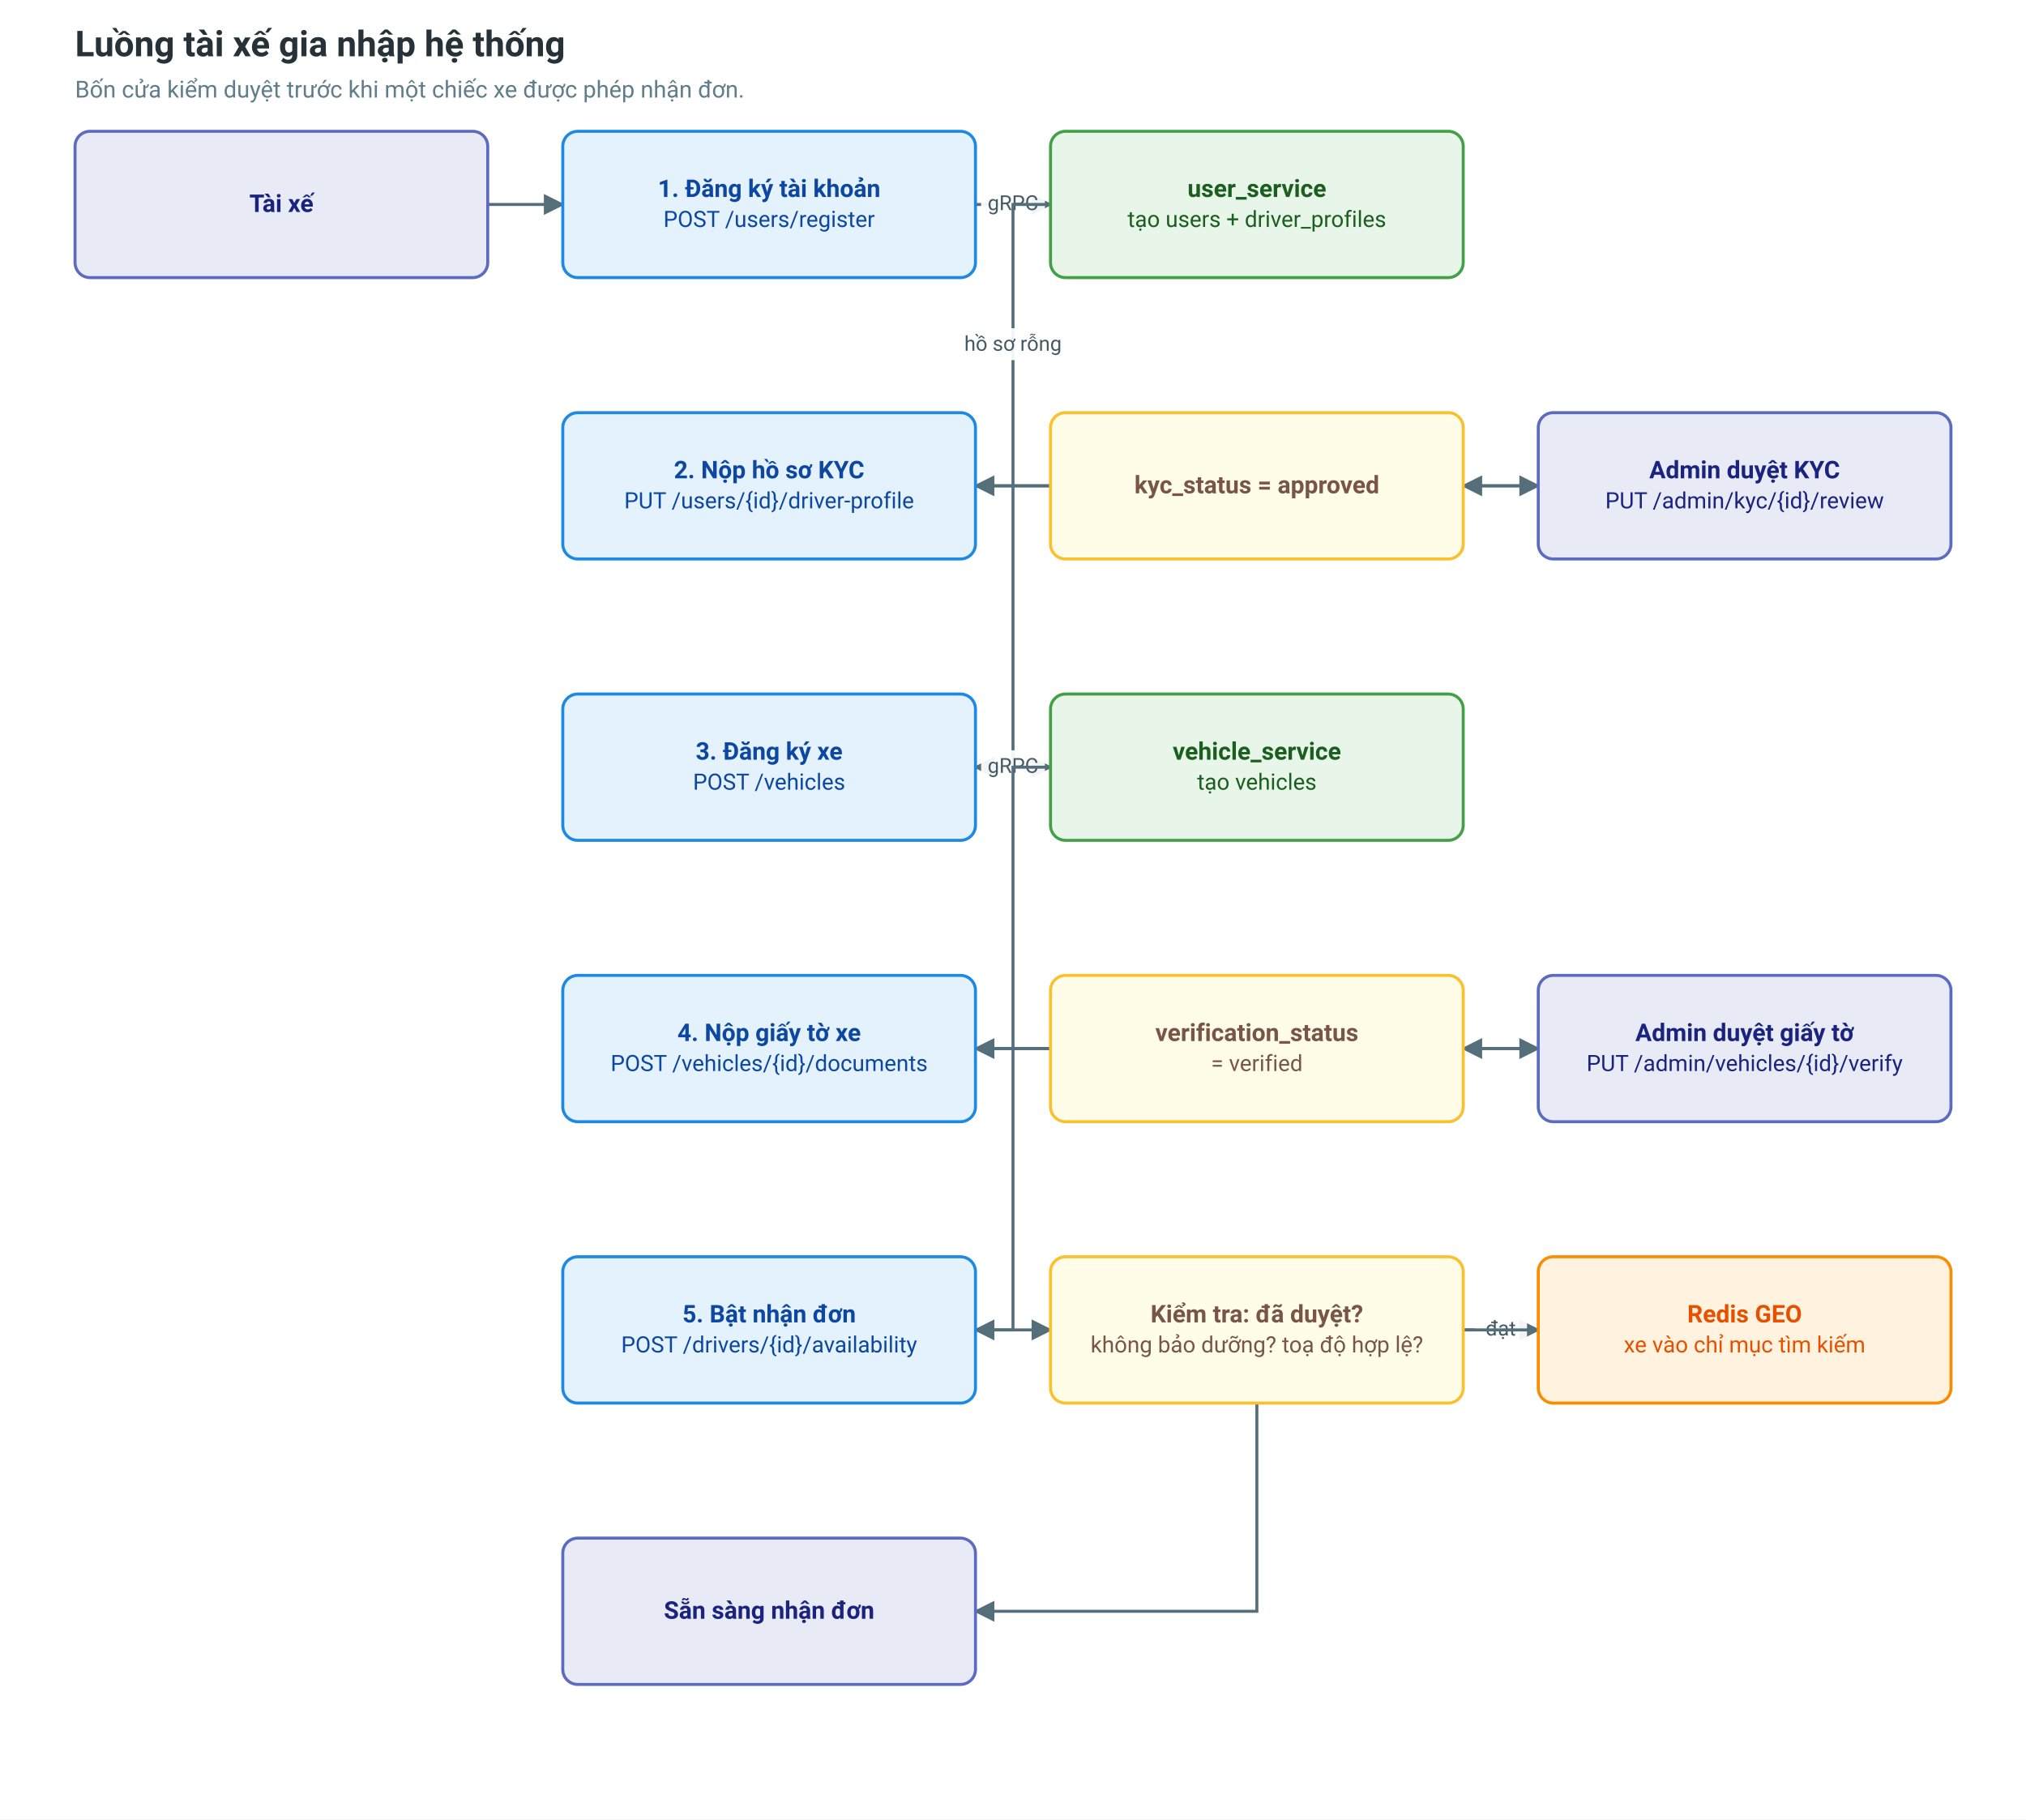
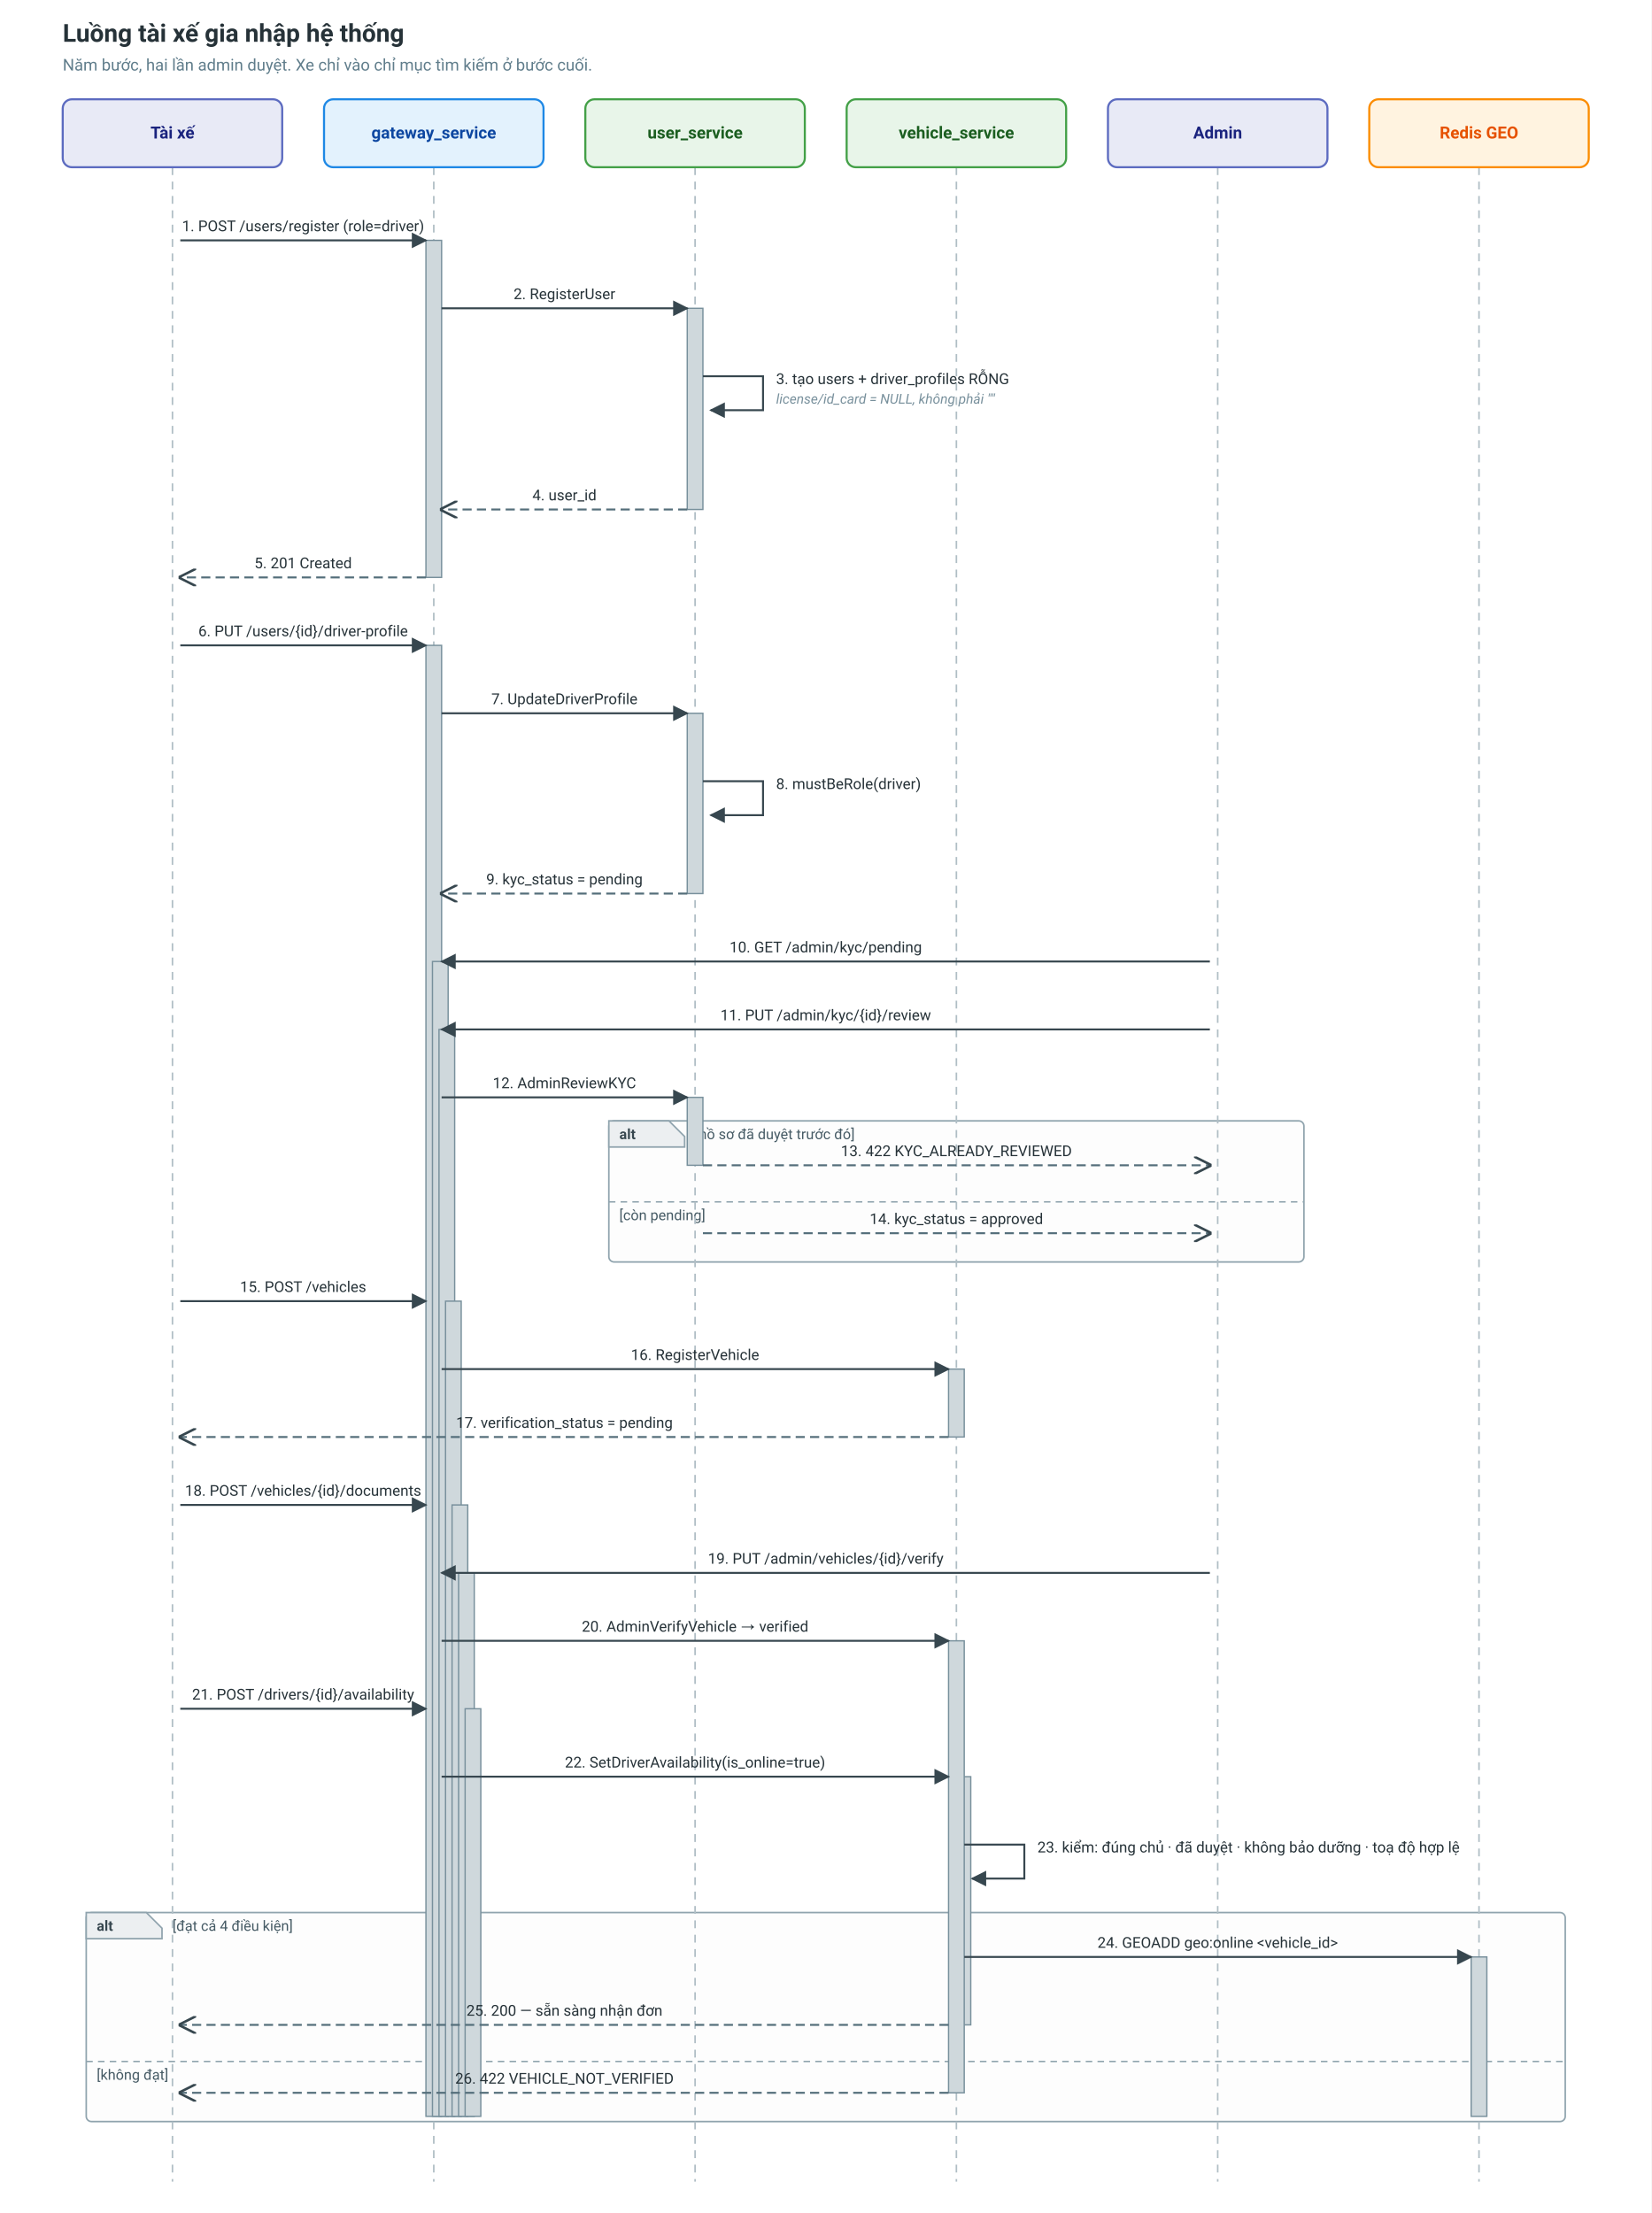
- <svg xmlns="http://www.w3.org/2000/svg" width="1080" height="970" viewBox="0 0 1080 970" font-family="Segoe UI, Roboto, Helvetica, Arial, sans-serif">
-   <rect width="1080" height="970" fill="#FFFFFF" />
+ <svg xmlns="http://www.w3.org/2000/svg" width="1264" height="1694" viewBox="0 0 1264 1694" font-family="Segoe UI, Roboto, Helvetica, Arial, sans-serif">
+   <rect width="1264" height="1694" fill="#FFFFFF" />
  <defs>
-     <marker id="arrow" viewBox="0 0 10 10" refX="9" refY="5" markerWidth="7" markerHeight="7" orient="auto-start-reverse">
-       <path d="M 0 0 L 10 5 L 0 10 z" fill="#546E7A" />
+     <marker id="solid" viewBox="0 0 10 10" refX="9" refY="5" markerWidth="8" markerHeight="8" orient="auto-start-reverse">
+       <path d="M 0 0 L 10 5 L 0 10 z" fill="#37474F" />
+     </marker>
+     <marker id="open" viewBox="0 0 10 10" refX="9" refY="5" markerWidth="9" markerHeight="9" orient="auto-start-reverse">
+       <path d="M 0 0 L 10 5 L 0 10" fill="none" stroke="#37474F" stroke-width="1.4" />
    </marker>
  </defs>
-   <text x="40" y="30" font-size="19" font-weight="600" fill="#263238">Luồng tài xế gia nhập hệ thống</text>
-   <text x="40" y="52" font-size="12.5" fill="#607D8B">Bốn cửa kiểm duyệt trước khi một chiếc xe được phép nhận đơn.</text>
-   <polyline points="260,109 300,109" fill="none" stroke="#546E7A" stroke-width="1.6" marker-end="url(#arrow)" />
-   <polyline points="520,109 560,109" fill="none" stroke="#546E7A" stroke-width="1.6" marker-end="url(#arrow)" />
-   <rect x="523" y="100" width="34" height="17" rx="3" fill="#FFFFFF" opacity="0.92" />
-   <text x="540" y="112" font-size="11" fill="#455A64" text-anchor="middle">gRPC</text>
-   <polyline points="560,109 540,109 540,259 520,259" fill="none" stroke="#546E7A" stroke-width="1.6" marker-end="url(#arrow)" />
-   <rect x="505" y="175" width="70" height="17" rx="3" fill="#FFFFFF" opacity="0.92" />
-   <text x="540" y="187" font-size="11" fill="#455A64" text-anchor="middle">hồ sơ rỗng</text>
-   <polyline points="520,259 820,259" fill="none" stroke="#546E7A" stroke-width="1.6" marker-end="url(#arrow)" />
-   <rect x="611" y="250" width="118" height="17" rx="3" fill="#FFFFFF" opacity="0.92" />
-   <text x="670" y="262" font-size="11" fill="#455A64" text-anchor="middle">vào hàng đợi duyệt</text>
-   <polyline points="820,259 780,259" fill="none" stroke="#546E7A" stroke-width="1.6" marker-end="url(#arrow)" />
-   <polyline points="560,259 540,259 540,409 520,409" fill="none" stroke="#546E7A" stroke-width="1.6" marker-end="url(#arrow)" />
-   <polyline points="520,409 560,409" fill="none" stroke="#546E7A" stroke-width="1.6" marker-end="url(#arrow)" />
-   <rect x="523" y="400" width="34" height="17" rx="3" fill="#FFFFFF" opacity="0.92" />
-   <text x="540" y="412" font-size="11" fill="#455A64" text-anchor="middle">gRPC</text>
-   <polyline points="560,409 540,409 540,559 520,559" fill="none" stroke="#546E7A" stroke-width="1.6" marker-end="url(#arrow)" />
-   <polyline points="520,559 820,559" fill="none" stroke="#546E7A" stroke-width="1.6" marker-end="url(#arrow)" />
-   <rect x="611" y="550" width="118" height="17" rx="3" fill="#FFFFFF" opacity="0.92" />
-   <text x="670" y="562" font-size="11" fill="#455A64" text-anchor="middle">vào hàng đợi duyệt</text>
-   <polyline points="820,559 780,559" fill="none" stroke="#546E7A" stroke-width="1.6" marker-end="url(#arrow)" />
-   <polyline points="560,559 540,559 540,709 520,709" fill="none" stroke="#546E7A" stroke-width="1.6" marker-end="url(#arrow)" />
-   <polyline points="520,709 560,709" fill="none" stroke="#546E7A" stroke-width="1.6" marker-end="url(#arrow)" />
-   <polyline points="780,709 820,709" fill="none" stroke="#546E7A" stroke-width="1.6" marker-end="url(#arrow)" />
-   <rect x="786" y="700" width="28" height="17" rx="3" fill="#FFFFFF" opacity="0.92" />
-   <text x="800" y="712" font-size="11" fill="#455A64" text-anchor="middle">đạt</text>
-   <polyline points="820,709 670,709 670,859 520,859" fill="none" stroke="#546E7A" stroke-width="1.6" marker-end="url(#arrow)" />
-   <rect x="40" y="70" width="220" height="78" rx="8" fill="#E8EAF6" stroke="#5C6BC0" stroke-width="1.6" />
-   <text x="150" y="113" font-size="13.0" font-weight="600" fill="#1A237E" text-anchor="middle">Tài xế</text>
-   <rect x="300" y="70" width="220" height="78" rx="8" fill="#E3F2FD" stroke="#1E88E5" stroke-width="1.6" />
-   <text x="410" y="105" font-size="13.0" font-weight="600" fill="#0D47A1" text-anchor="middle">1. Đăng ký tài khoản</text>
-   <text x="410" y="121" font-size="12.0" font-weight="400" fill="#0D47A1" text-anchor="middle">POST /users/register</text>
-   <rect x="560" y="70" width="220" height="78" rx="8" fill="#E8F5E9" stroke="#43A047" stroke-width="1.6" />
-   <text x="670" y="105" font-size="13.0" font-weight="600" fill="#1B5E20" text-anchor="middle">user_service</text>
-   <text x="670" y="121" font-size="12.0" font-weight="400" fill="#1B5E20" text-anchor="middle">tạo users + driver_profiles</text>
-   <rect x="300" y="220" width="220" height="78" rx="8" fill="#E3F2FD" stroke="#1E88E5" stroke-width="1.6" />
-   <text x="410" y="255" font-size="13.0" font-weight="600" fill="#0D47A1" text-anchor="middle">2. Nộp hồ sơ KYC</text>
-   <text x="410" y="271" font-size="12.0" font-weight="400" fill="#0D47A1" text-anchor="middle">PUT /users/{id}/driver-profile</text>
-   <rect x="820" y="220" width="220" height="78" rx="8" fill="#E8EAF6" stroke="#5C6BC0" stroke-width="1.6" />
-   <text x="930" y="255" font-size="13.0" font-weight="600" fill="#1A237E" text-anchor="middle">Admin duyệt KYC</text>
-   <text x="930" y="271" font-size="12.0" font-weight="400" fill="#1A237E" text-anchor="middle">PUT /admin/kyc/{id}/review</text>
-   <rect x="560" y="220" width="220" height="78" rx="8" fill="#FFFDE7" stroke="#FBC02D" stroke-width="1.6" />
-   <text x="670" y="263" font-size="13.0" font-weight="600" fill="#795548" text-anchor="middle">kyc_status = approved</text>
-   <rect x="300" y="370" width="220" height="78" rx="8" fill="#E3F2FD" stroke="#1E88E5" stroke-width="1.6" />
-   <text x="410" y="405" font-size="13.0" font-weight="600" fill="#0D47A1" text-anchor="middle">3. Đăng ký xe</text>
-   <text x="410" y="421" font-size="12.0" font-weight="400" fill="#0D47A1" text-anchor="middle">POST /vehicles</text>
-   <rect x="560" y="370" width="220" height="78" rx="8" fill="#E8F5E9" stroke="#43A047" stroke-width="1.6" />
-   <text x="670" y="405" font-size="13.0" font-weight="600" fill="#1B5E20" text-anchor="middle">vehicle_service</text>
-   <text x="670" y="421" font-size="12.0" font-weight="400" fill="#1B5E20" text-anchor="middle">tạo vehicles</text>
-   <rect x="300" y="520" width="220" height="78" rx="8" fill="#E3F2FD" stroke="#1E88E5" stroke-width="1.6" />
-   <text x="410" y="555" font-size="13.0" font-weight="600" fill="#0D47A1" text-anchor="middle">4. Nộp giấy tờ xe</text>
-   <text x="410" y="571" font-size="12.0" font-weight="400" fill="#0D47A1" text-anchor="middle">POST /vehicles/{id}/documents</text>
-   <rect x="820" y="520" width="220" height="78" rx="8" fill="#E8EAF6" stroke="#5C6BC0" stroke-width="1.6" />
-   <text x="930" y="555" font-size="13.0" font-weight="600" fill="#1A237E" text-anchor="middle">Admin duyệt giấy tờ</text>
-   <text x="930" y="571" font-size="12.0" font-weight="400" fill="#1A237E" text-anchor="middle">PUT /admin/vehicles/{id}/verify</text>
-   <rect x="560" y="520" width="220" height="78" rx="8" fill="#FFFDE7" stroke="#FBC02D" stroke-width="1.6" />
-   <text x="670" y="555" font-size="13.0" font-weight="600" fill="#795548" text-anchor="middle">verification_status</text>
-   <text x="670" y="571" font-size="12.0" font-weight="400" fill="#795548" text-anchor="middle">= verified</text>
-   <rect x="300" y="670" width="220" height="78" rx="8" fill="#E3F2FD" stroke="#1E88E5" stroke-width="1.6" />
-   <text x="410" y="705" font-size="13.0" font-weight="600" fill="#0D47A1" text-anchor="middle">5. Bật nhận đơn</text>
-   <text x="410" y="721" font-size="12.0" font-weight="400" fill="#0D47A1" text-anchor="middle">POST /drivers/{id}/availability</text>
-   <rect x="560" y="670" width="220" height="78" rx="8" fill="#FFFDE7" stroke="#FBC02D" stroke-width="1.6" />
-   <text x="670" y="705" font-size="13.0" font-weight="600" fill="#795548" text-anchor="middle">Kiểm tra: đã duyệt?</text>
-   <text x="670" y="721" font-size="12.0" font-weight="400" fill="#795548" text-anchor="middle">không bảo dưỡng? toạ độ hợp lệ?</text>
-   <rect x="820" y="670" width="220" height="78" rx="8" fill="#FFF3E0" stroke="#FB8C00" stroke-width="1.6" />
-   <text x="930" y="705" font-size="13.0" font-weight="600" fill="#E65100" text-anchor="middle">Redis GEO</text>
-   <text x="930" y="721" font-size="12.0" font-weight="400" fill="#E65100" text-anchor="middle">xe vào chỉ mục tìm kiếm</text>
-   <rect x="300" y="820" width="220" height="78" rx="8" fill="#E8EAF6" stroke="#5C6BC0" stroke-width="1.6" />
-   <text x="410" y="863" font-size="13.0" font-weight="600" fill="#1A237E" text-anchor="middle">Sẵn sàng nhận đơn</text>
+   <text x="48" y="32" font-size="19" font-weight="600" fill="#263238">Luồng tài xế gia nhập hệ thống</text>
+   <text x="48" y="54" font-size="12.5" fill="#607D8B">Năm bước, hai lần admin duyệt. Xe chỉ vào chỉ mục tìm kiếm ở bước cuối.</text>
+   <rect x="466" y="858" width="532" height="108" rx="4" fill="#FAFAFA" fill-opacity="0.55" stroke="#90A4AE" stroke-width="1.2" />
+   <path d="M 466 858 h 46 l 12 12 v 8 h -58 z" fill="#ECEFF1" stroke="#90A4AE" stroke-width="1.2" />
+   <text x="474" y="872" font-size="11" font-weight="700" fill="#37474F">alt</text>
+   <text x="532" y="872" font-size="11" fill="#455A64">[hồ sơ đã duyệt trước đó]</text>
+   <line x1="466" y1="920" x2="998" y2="920" stroke="#90A4AE" stroke-width="1.1" stroke-dasharray="5 4" />
+   <text x="474" y="934" font-size="11" fill="#455A64">[còn pending]</text>
+   <rect x="66" y="1464" width="1132" height="160" rx="4" fill="#FAFAFA" fill-opacity="0.55" stroke="#90A4AE" stroke-width="1.2" />
+   <path d="M 66 1464 h 46 l 12 12 v 8 h -58 z" fill="#ECEFF1" stroke="#90A4AE" stroke-width="1.2" />
+   <text x="74" y="1478" font-size="11" font-weight="700" fill="#37474F">alt</text>
+   <text x="132" y="1478" font-size="11" fill="#455A64">[đạt cả 4 điều kiện]</text>
+   <line x1="66" y1="1578" x2="1198" y2="1578" stroke="#90A4AE" stroke-width="1.1" stroke-dasharray="5 4" />
+   <text x="74" y="1592" font-size="11" fill="#455A64">[không đạt]</text>
+   <line x1="132" y1="128" x2="132" y2="1670" stroke="#B0BEC5" stroke-width="1.2" stroke-dasharray="6 5" />
+   <line x1="332" y1="128" x2="332" y2="1670" stroke="#B0BEC5" stroke-width="1.2" stroke-dasharray="6 5" />
+   <line x1="532" y1="128" x2="532" y2="1670" stroke="#B0BEC5" stroke-width="1.2" stroke-dasharray="6 5" />
+   <line x1="732" y1="128" x2="732" y2="1670" stroke="#B0BEC5" stroke-width="1.2" stroke-dasharray="6 5" />
+   <line x1="932" y1="128" x2="932" y2="1670" stroke="#B0BEC5" stroke-width="1.2" stroke-dasharray="6 5" />
+   <line x1="1132" y1="128" x2="1132" y2="1670" stroke="#B0BEC5" stroke-width="1.2" stroke-dasharray="6 5" />
+   <rect x="526" y="236" width="12" height="154" fill="#CFD8DC" stroke="#78909C" stroke-width="1" />
+   <rect x="326" y="184" width="12" height="258" fill="#CFD8DC" stroke="#78909C" stroke-width="1" />
+   <rect x="526" y="546" width="12" height="138" fill="#CFD8DC" stroke="#78909C" stroke-width="1" />
+   <rect x="526" y="840" width="12" height="52" fill="#CFD8DC" stroke="#78909C" stroke-width="1" />
+   <rect x="726" y="1048" width="12" height="52" fill="#CFD8DC" stroke="#78909C" stroke-width="1" />
+   <rect x="731" y="1360" width="12" height="190" fill="#CFD8DC" stroke="#78909C" stroke-width="1" />
+   <rect x="726" y="1256" width="12" height="346" fill="#CFD8DC" stroke="#78909C" stroke-width="1" />
+   <rect x="326" y="494" width="12" height="1126" fill="#CFD8DC" stroke="#78909C" stroke-width="1" />
+   <rect x="331" y="736" width="12" height="884" fill="#CFD8DC" stroke="#78909C" stroke-width="1" />
+   <rect x="336" y="788" width="12" height="832" fill="#CFD8DC" stroke="#78909C" stroke-width="1" />
+   <rect x="341" y="996" width="12" height="624" fill="#CFD8DC" stroke="#78909C" stroke-width="1" />
+   <rect x="346" y="1152" width="12" height="468" fill="#CFD8DC" stroke="#78909C" stroke-width="1" />
+   <rect x="351" y="1204" width="12" height="416" fill="#CFD8DC" stroke="#78909C" stroke-width="1" />
+   <rect x="356" y="1308" width="12" height="312" fill="#CFD8DC" stroke="#78909C" stroke-width="1" />
+   <rect x="1126" y="1498" width="12" height="122" fill="#CFD8DC" stroke="#78909C" stroke-width="1" />
+   <line x1="138" y1="184" x2="326" y2="184" stroke="#37474F" stroke-width="1.5" marker-end="url(#solid)" />
+   <text x="232" y="177" font-size="11.5" fill="#263238" text-anchor="middle">1. POST /users/register (role=driver)</text>
+   <line x1="338" y1="236" x2="526" y2="236" stroke="#37474F" stroke-width="1.5" marker-end="url(#solid)" />
+   <text x="432" y="229" font-size="11.5" fill="#263238" text-anchor="middle">2. RegisterUser</text>
+   <polyline points="538,288 584,288 584,314 544,314" fill="none" stroke="#37474F" stroke-width="1.5" marker-end="url(#solid)" />
+   <text x="594" y="294" font-size="11.5" fill="#263238">3. tạo users + driver_profiles RỖNG</text>
+   <text x="594" y="309" font-size="10.5" font-style="italic" fill="#78909C">license/id_card = NULL, không phải ""</text>
+   <line x1="526" y1="390" x2="338" y2="390" stroke="#546E7A" stroke-width="1.5" stroke-dasharray="7 4" marker-end="url(#open)" />
+   <text x="432" y="383" font-size="11.5" fill="#263238" text-anchor="middle">4. user_id</text>
+   <line x1="326" y1="442" x2="138" y2="442" stroke="#546E7A" stroke-width="1.5" stroke-dasharray="7 4" marker-end="url(#open)" />
+   <text x="232" y="435" font-size="11.5" fill="#263238" text-anchor="middle">5. 201 Created</text>
+   <line x1="138" y1="494" x2="326" y2="494" stroke="#37474F" stroke-width="1.5" marker-end="url(#solid)" />
+   <text x="232" y="487" font-size="11.5" fill="#263238" text-anchor="middle">6. PUT /users/{id}/driver-profile</text>
+   <line x1="338" y1="546" x2="526" y2="546" stroke="#37474F" stroke-width="1.5" marker-end="url(#solid)" />
+   <text x="432" y="539" font-size="11.5" fill="#263238" text-anchor="middle">7. UpdateDriverProfile</text>
+   <polyline points="538,598 584,598 584,624 544,624" fill="none" stroke="#37474F" stroke-width="1.5" marker-end="url(#solid)" />
+   <text x="594" y="604" font-size="11.5" fill="#263238">8. mustBeRole(driver)</text>
+   <line x1="526" y1="684" x2="338" y2="684" stroke="#546E7A" stroke-width="1.5" stroke-dasharray="7 4" marker-end="url(#open)" />
+   <text x="432" y="677" font-size="11.5" fill="#263238" text-anchor="middle">9. kyc_status = pending</text>
+   <line x1="926" y1="736" x2="338" y2="736" stroke="#37474F" stroke-width="1.5" marker-end="url(#solid)" />
+   <text x="632" y="729" font-size="11.5" fill="#263238" text-anchor="middle">10. GET /admin/kyc/pending</text>
+   <line x1="926" y1="788" x2="338" y2="788" stroke="#37474F" stroke-width="1.5" marker-end="url(#solid)" />
+   <text x="632" y="781" font-size="11.5" fill="#263238" text-anchor="middle">11. PUT /admin/kyc/{id}/review</text>
+   <line x1="338" y1="840" x2="526" y2="840" stroke="#37474F" stroke-width="1.5" marker-end="url(#solid)" />
+   <text x="432" y="833" font-size="11.5" fill="#263238" text-anchor="middle">12. AdminReviewKYC</text>
+   <line x1="538" y1="892" x2="926" y2="892" stroke="#546E7A" stroke-width="1.5" stroke-dasharray="7 4" marker-end="url(#open)" />
+   <text x="732" y="885" font-size="11.5" fill="#263238" text-anchor="middle">13. 422 KYC_ALREADY_REVIEWED</text>
+   <line x1="538" y1="944" x2="926" y2="944" stroke="#546E7A" stroke-width="1.5" stroke-dasharray="7 4" marker-end="url(#open)" />
+   <text x="732" y="937" font-size="11.5" fill="#263238" text-anchor="middle">14. kyc_status = approved</text>
+   <line x1="138" y1="996" x2="326" y2="996" stroke="#37474F" stroke-width="1.5" marker-end="url(#solid)" />
+   <text x="232" y="989" font-size="11.5" fill="#263238" text-anchor="middle">15. POST /vehicles</text>
+   <line x1="338" y1="1048" x2="726" y2="1048" stroke="#37474F" stroke-width="1.5" marker-end="url(#solid)" />
+   <text x="532" y="1041" font-size="11.5" fill="#263238" text-anchor="middle">16. RegisterVehicle</text>
+   <line x1="726" y1="1100" x2="138" y2="1100" stroke="#546E7A" stroke-width="1.5" stroke-dasharray="7 4" marker-end="url(#open)" />
+   <text x="432" y="1093" font-size="11.5" fill="#263238" text-anchor="middle">17. verification_status = pending</text>
+   <line x1="138" y1="1152" x2="326" y2="1152" stroke="#37474F" stroke-width="1.5" marker-end="url(#solid)" />
+   <text x="232" y="1145" font-size="11.5" fill="#263238" text-anchor="middle">18. POST /vehicles/{id}/documents</text>
+   <line x1="926" y1="1204" x2="338" y2="1204" stroke="#37474F" stroke-width="1.5" marker-end="url(#solid)" />
+   <text x="632" y="1197" font-size="11.5" fill="#263238" text-anchor="middle">19. PUT /admin/vehicles/{id}/verify</text>
+   <line x1="338" y1="1256" x2="726" y2="1256" stroke="#37474F" stroke-width="1.5" marker-end="url(#solid)" />
+   <text x="532" y="1249" font-size="11.5" fill="#263238" text-anchor="middle">20. AdminVerifyVehicle → verified</text>
+   <line x1="138" y1="1308" x2="326" y2="1308" stroke="#37474F" stroke-width="1.5" marker-end="url(#solid)" />
+   <text x="232" y="1301" font-size="11.5" fill="#263238" text-anchor="middle">21. POST /drivers/{id}/availability</text>
+   <line x1="338" y1="1360" x2="726" y2="1360" stroke="#37474F" stroke-width="1.5" marker-end="url(#solid)" />
+   <text x="532" y="1353" font-size="11.5" fill="#263238" text-anchor="middle">22. SetDriverAvailability(is_online=true)</text>
+   <polyline points="738,1412 784,1412 784,1438 744,1438" fill="none" stroke="#37474F" stroke-width="1.5" marker-end="url(#solid)" />
+   <text x="794" y="1418" font-size="11.5" fill="#263238">23. kiểm: đúng chủ · đã duyệt · không bảo dưỡng · toạ độ hợp lệ</text>
+   <line x1="738" y1="1498" x2="1126" y2="1498" stroke="#37474F" stroke-width="1.5" marker-end="url(#solid)" />
+   <text x="932" y="1491" font-size="11.5" fill="#263238" text-anchor="middle">24. GEOADD geo:online &lt;vehicle_id&gt;</text>
+   <line x1="726" y1="1550" x2="138" y2="1550" stroke="#546E7A" stroke-width="1.5" stroke-dasharray="7 4" marker-end="url(#open)" />
+   <text x="432" y="1543" font-size="11.5" fill="#263238" text-anchor="middle">25. 200 — sẵn sàng nhận đơn</text>
+   <line x1="726" y1="1602" x2="138" y2="1602" stroke="#546E7A" stroke-width="1.5" stroke-dasharray="7 4" marker-end="url(#open)" />
+   <text x="432" y="1595" font-size="11.5" fill="#263238" text-anchor="middle">26. 422 VEHICLE_NOT_VERIFIED</text>
+   <rect x="48" y="76" width="168" height="52" rx="7" fill="#E8EAF6" stroke="#5C6BC0" stroke-width="1.6" />
+   <text x="132" y="106" font-size="12.8" font-weight="600" fill="#1A237E" text-anchor="middle">Tài xế</text>
+   <rect x="248" y="76" width="168" height="52" rx="7" fill="#E3F2FD" stroke="#1E88E5" stroke-width="1.6" />
+   <text x="332" y="106" font-size="12.8" font-weight="600" fill="#0D47A1" text-anchor="middle">gateway_service</text>
+   <rect x="448" y="76" width="168" height="52" rx="7" fill="#E8F5E9" stroke="#43A047" stroke-width="1.6" />
+   <text x="532" y="106" font-size="12.8" font-weight="600" fill="#1B5E20" text-anchor="middle">user_service</text>
+   <rect x="648" y="76" width="168" height="52" rx="7" fill="#E8F5E9" stroke="#43A047" stroke-width="1.6" />
+   <text x="732" y="106" font-size="12.8" font-weight="600" fill="#1B5E20" text-anchor="middle">vehicle_service</text>
+   <rect x="848" y="76" width="168" height="52" rx="7" fill="#E8EAF6" stroke="#5C6BC0" stroke-width="1.6" />
+   <text x="932" y="106" font-size="12.8" font-weight="600" fill="#1A237E" text-anchor="middle">Admin</text>
+   <rect x="1048" y="76" width="168" height="52" rx="7" fill="#FFF3E0" stroke="#FB8C00" stroke-width="1.6" />
+   <text x="1132" y="106" font-size="12.8" font-weight="600" fill="#E65100" text-anchor="middle">Redis GEO</text>
</svg>
